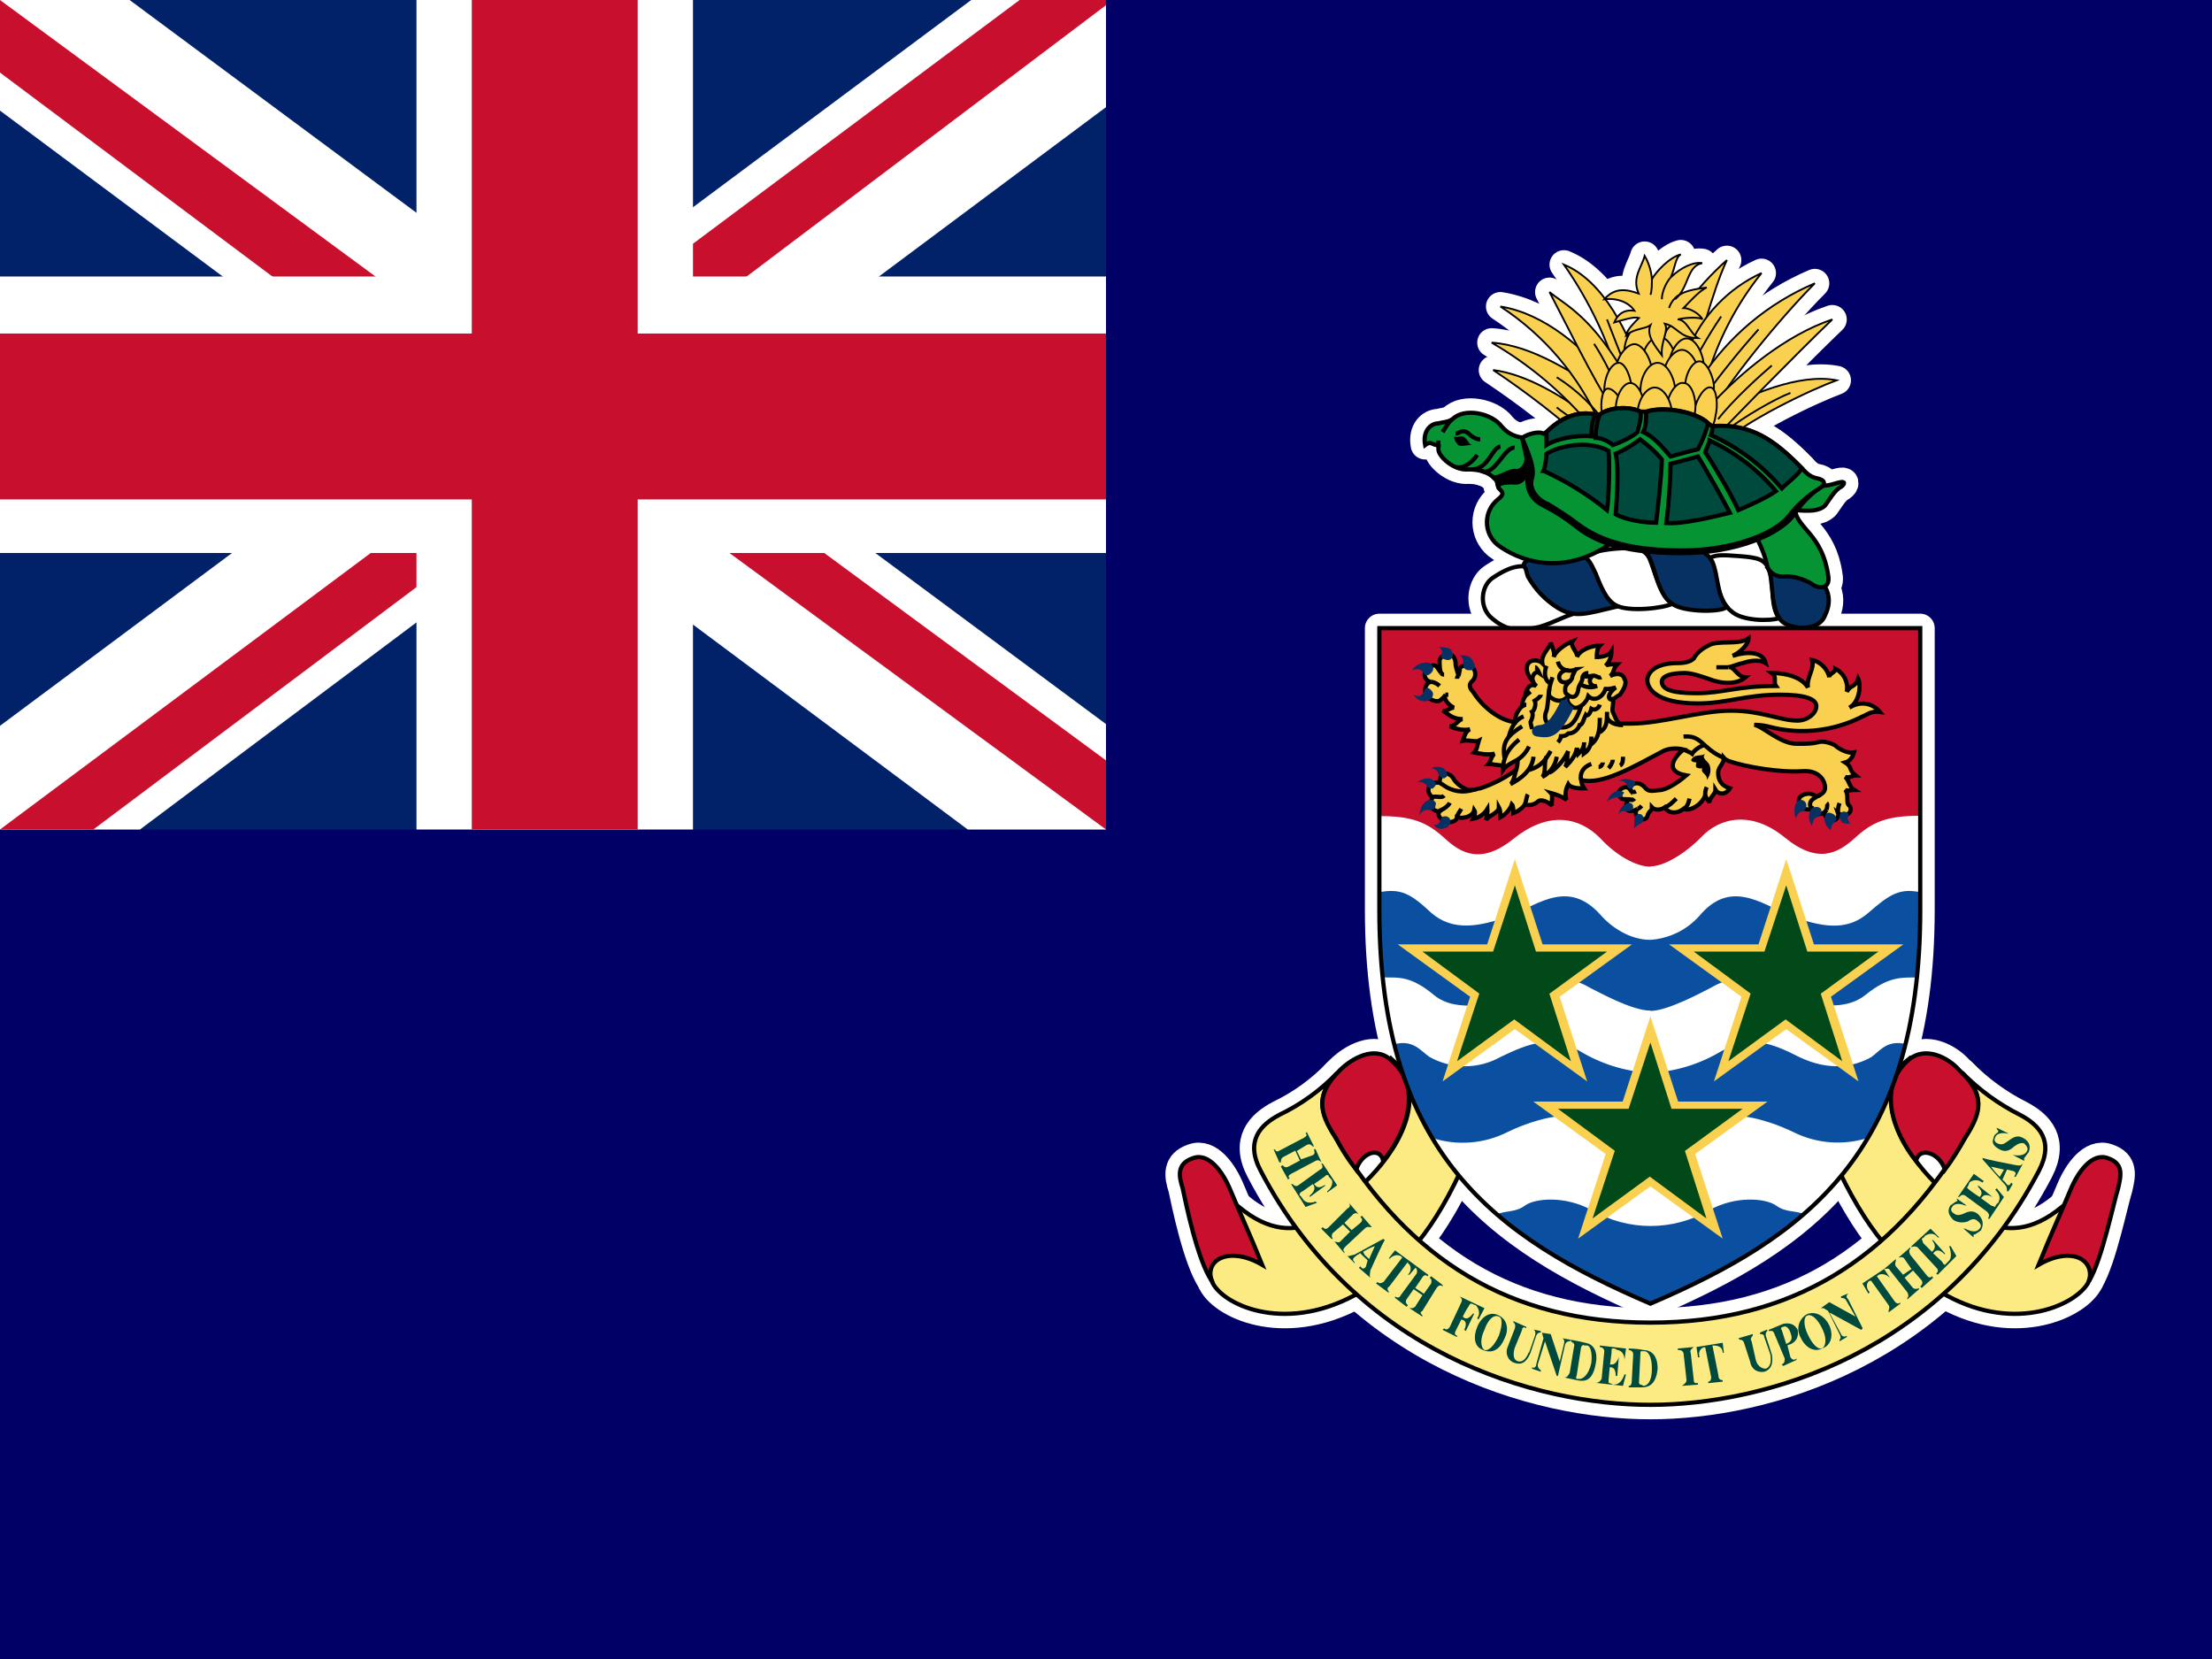
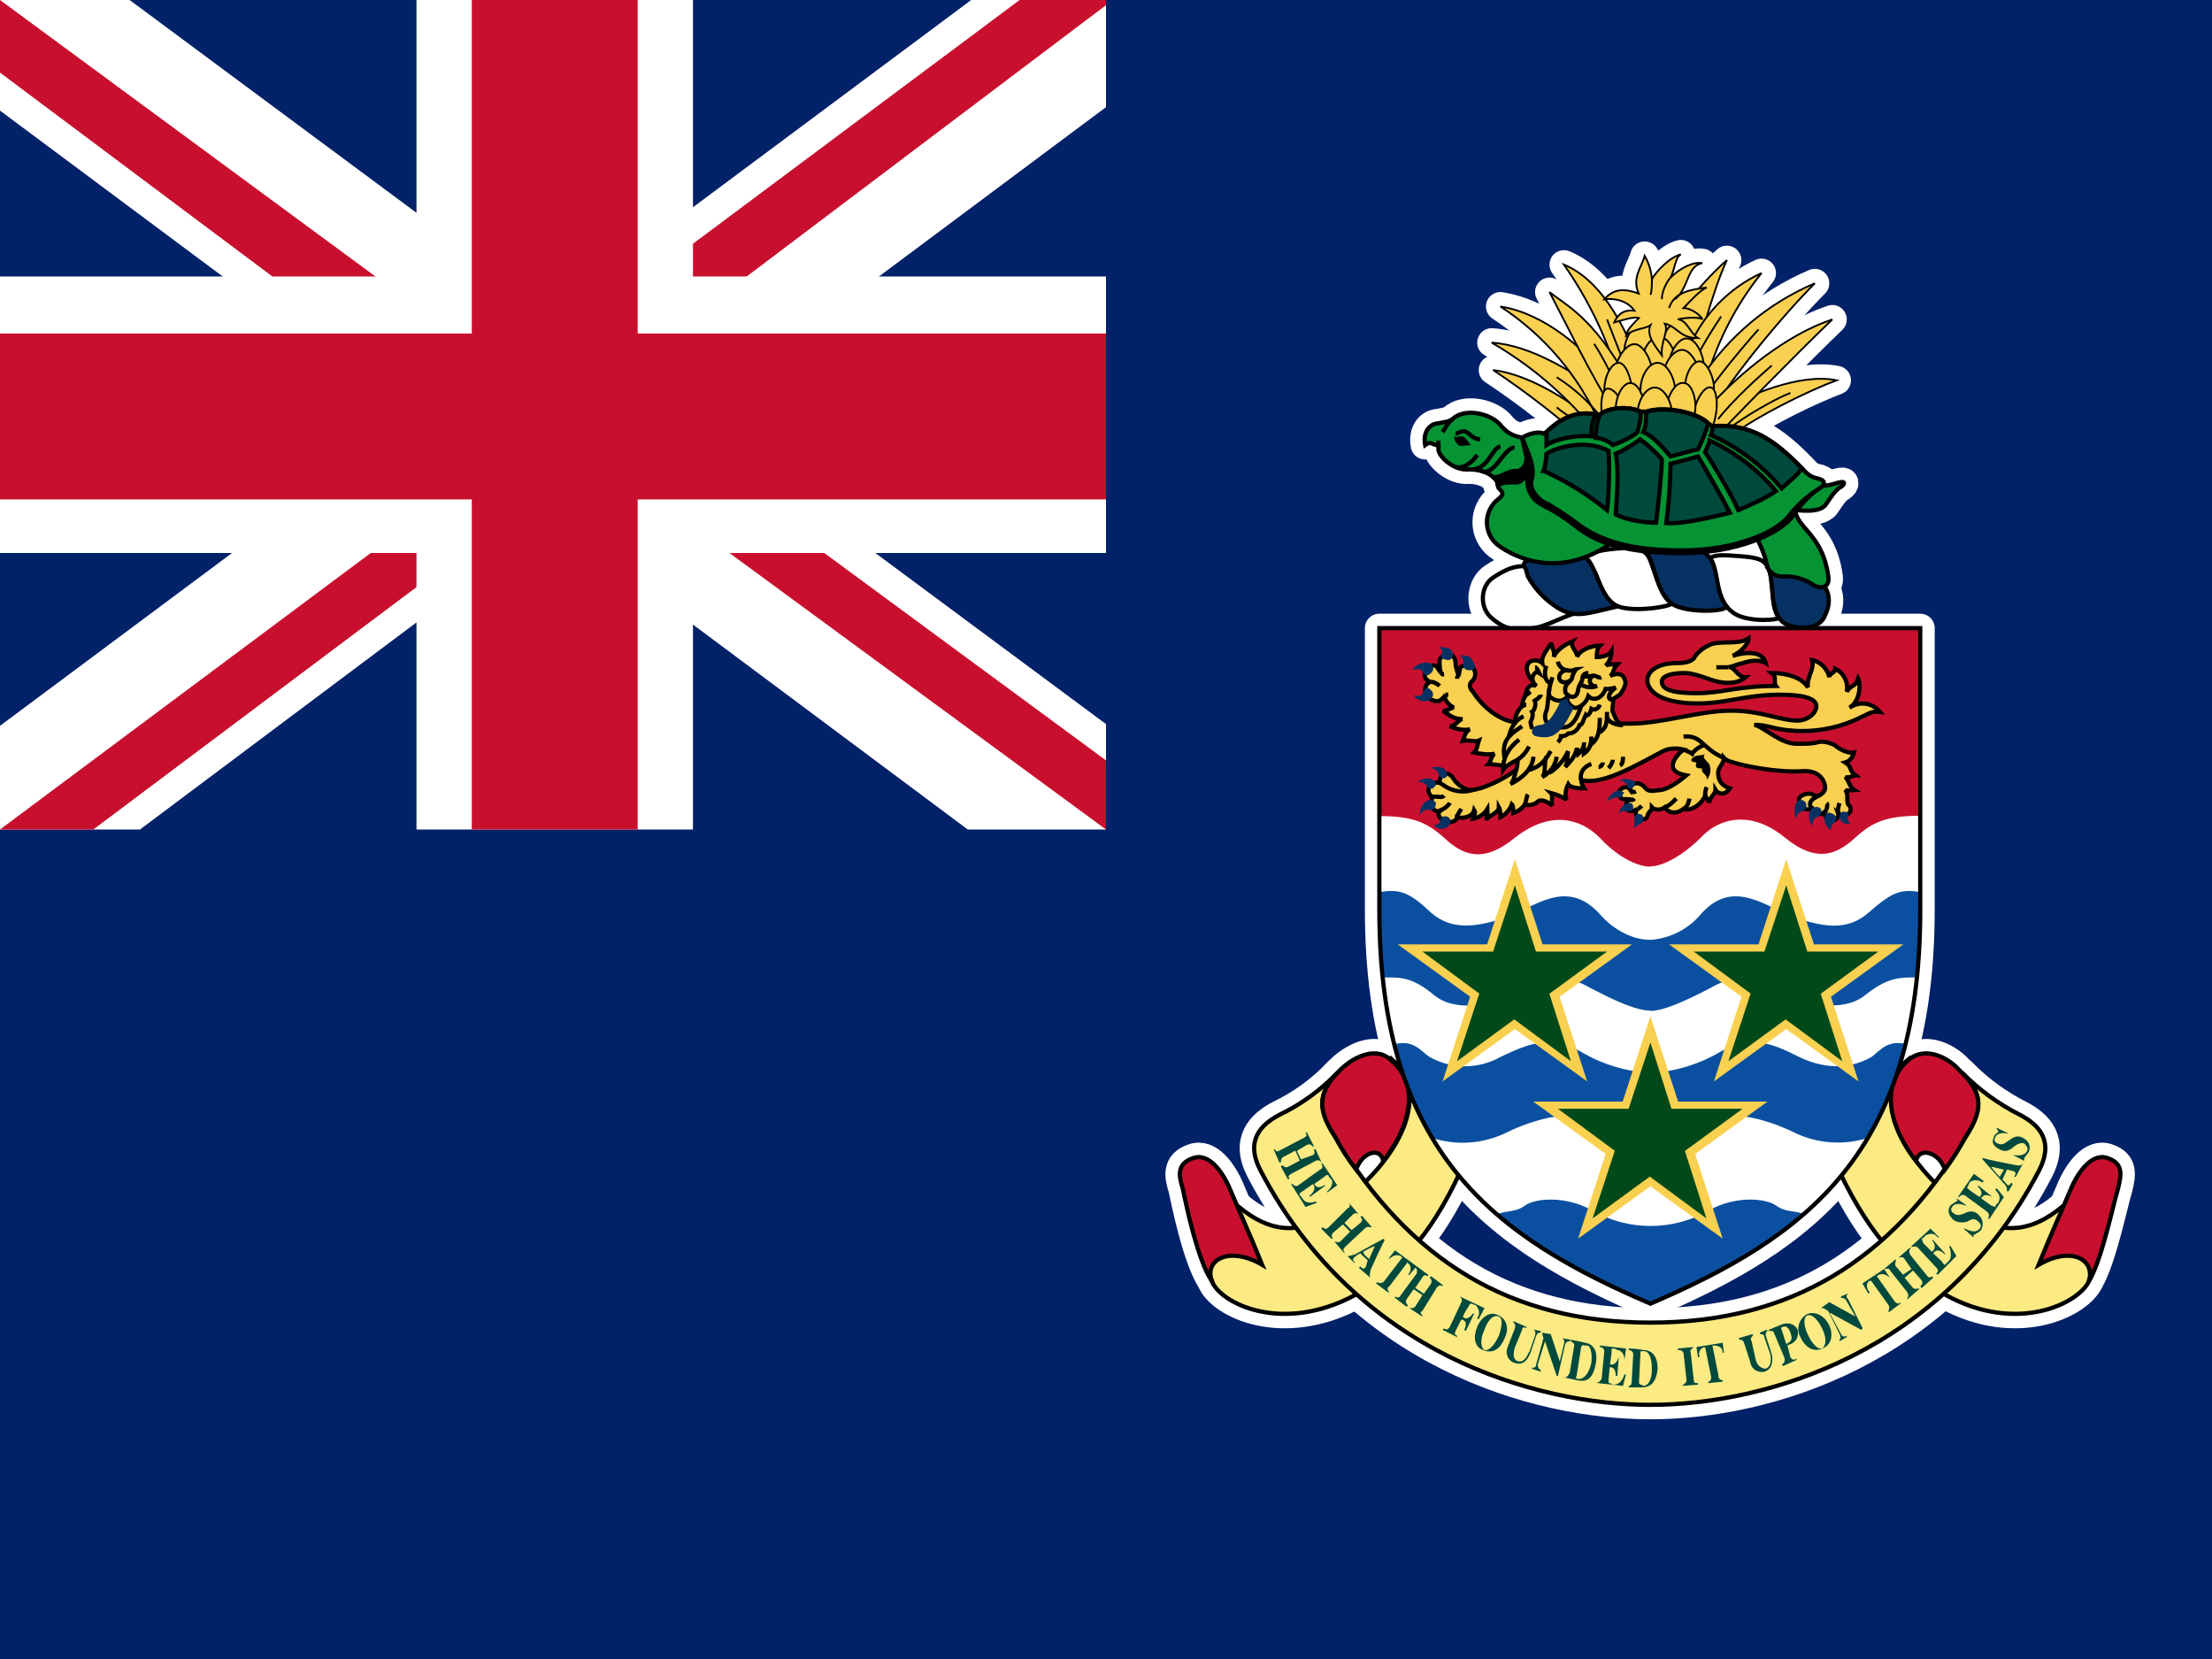
<svg xmlns="http://www.w3.org/2000/svg" xmlns:xlink="http://www.w3.org/1999/xlink" id="flag-icons-ky" viewBox="0 0 640 480">
-   <path fill="#006" d="M0 0h640v480H0z" />
+   <path fill="#012169" d="M0 0h640v480H0z" />
  <path fill="#012169" d="M0 0h320v240H0z" />
  <path fill="#fff" d="m37.5 0 122 90.5L281 0h39v31l-120 89.5 120 89V240h-40l-120-89.5L40.5 240H0v-30l119.5-89L0 32V0z" />
  <path fill="#c8102e" d="M212 140.5 320 220v20l-135.5-99.5zm-92 10 3 17.5-96 72H0zM320 0v1.5l-124.5 94 1-22L295 0zM0 0l119.5 88h-30L0 21z" />
  <path fill="#fff" d="M120.5 0v240h80V0zM0 80v80h320V80z" />
  <path fill="#c8102e" d="M0 96.5v48h320v-48zM136.5 0v240h48V0z" />
  <g stroke="#fff" stroke-linejoin="round" stroke-width="9.6" transform="translate(-306.8 -21.2)scale(.87136)">
    <use xlink:href="#ky-a" width="100%" height="100%" />
    <use xlink:href="#ky-b" width="100%" height="100%" />
    <use xlink:href="#ky-c" width="100%" height="100%" />
    <use xlink:href="#ky-d" width="100%" height="100%" />
    <use xlink:href="#ky-e" width="100%" height="100%" />
    <use xlink:href="#ky-f" width="100%" height="100%" />
    <use xlink:href="#ky-g" width="100%" height="100%" />
  </g>
  <g stroke="#000" stroke-width="1.4" transform="translate(-306.8 -21.2)scale(.87136)">
    <g id="ky-b" fill="#fcea83">
      <path d="M754.4 449.6c2.9 7.6 23.5 17.7 47.5 4.8 16.3-9.2 26.8-22 36.9-45 2.8-5.8 4.3-13-2.4-17.3-5.3-3.9-14-8.2-17.8-12l-5.2-4.8q1.5 1.3 2.8 3.3c9.6 11.5-.4 28.3-11 38.4-7.7 7.2-21.5 24.9-41.7 8.1-4.3-3.8-14.4 12-9 24.5zm291.4 0c-3.4 7.6-24 17.7-47.5 4.8-16.2-9.2-26.8-22-37.3-45-2.4-5.8-3.9-13 2.8-17.3 5.3-3.9 14-8.2 17.8-12 1.9-2 3.3-3.4 5.2-4.8q-1.5 1.3-2.8 3.3c-9.6 11.5.4 28.3 10.5 38.4 7.7 7.2 22 24.9 42.2 8.1 4.3-3.8 13.9 12 9 24.5z" />
      <path d="M900.1 490.8c38.3 0 97.3-17.3 129-77.7 5.2-10 0-15.3-6.3-18.6a73 73 0 0 1-19.2-14c7.7 7.7 6.2 13 1 21.6-24.5 40.8-58 61.4-104.5 61.4s-80-20.6-104.5-61.4c-5.2-8.6-6.7-13.9.5-21.5a66 66 0 0 1-19.2 13.9c-6.2 3.3-11.5 8.6-6.2 18.6 31.6 60.4 91 77.7 129.4 77.7z" />
    </g>
    <path id="ky-c" fill="#c8102e" d="M811.4 409.8c-1-4.8-7.1-2.9-9 2.9a68 68 0 0 1-6.8-10.6c-5.7-8.6-6.7-14.4 1.5-22.5 3.8-3.8 11.5-8.2 16.7-3.4 11 9.1 5.3 24-2.4 33.6zm176.9 0c1-4.8 7.7-2.9 9.6 2.9q3.7-5 6.7-10.6c5.7-8.6 6.7-14.4-2-22.5-3.3-3.8-11-8.2-16.7-3.4-10.6 9.1-5.3 24 2.4 33.6zm-233.9 39.8c-4.8-7.2-8.6-26-9.6-30.7-1.4-4.3-1.9-8.2 3.4-10 5.3-2 10 4.7 12.4 10.5s6.3 14.3 10.6 24.9c-10.6-6.2-19.2-2-16.8 5.3zm291.4 0c4.3-7.2 8.1-26 9.6-30.7 1-4.3 1.9-8.2-3.4-10-5.3-2-10 4.7-12.4 10.5s-6.3 14.3-10.6 24.9c10.6-6.2 18.7-2 16.8 5.3z" />
    <g fill="#00493d" stroke="none">
      <path d="m782.2 406.4-3.8 2c-1 .4-1 1.4-1 1.9h-.5L775 406h.5c0 .4.5 1 1.4.4l8.2-4.3q1.4-.8.5-1.4l.4-.5 2.4 4.8h-.4c-.5-.5-1-1-2-.5l-3.3 2 1.4 2.8 3.9-1.4c1-.5.4-1.5.4-2h.5l2 4.4c-.5-.5-1-1-2-.5l-8.1 4.3q-1.4.8-.5 1.4l-.5.5-2.4-4.3.5-.5c.5.5 1 1 2 .5l3.8-2zm8.2 6.3q1.4-.6.4-2h.5l4.8 7.2-3.3 2.4v-.4c1.9-1.5 1.9-3.4 1.4-3.9s-1-1-1-1.4c-.4 0-.4-.5-1.4.5l-3.4 2.4c.5.4 1 1.9 3.4.4h.5l-5.3 3.9v-.5c2.4-2 1.4-3.4 1-3.8l-3.4 2.4c-1 .4-1 1-1 1.4.5 0 .5.5 1 1 .5 1 2 1.9 4.3 1l.5.4-3.8 1.4-4.8-7.6h.5c.4.4 1 1 1.9.4zm7.6 18.2-3.3 2.8c-.5.5-.5 1.5 0 2h-.5l-3.4-3.4.5-.5c.5.5 1 1 2 0l6.2-6.2q1.4-.6.4-2l3.4 4q-1-.9-2 0l-2.8 2.8 2.4 2.4 2.9-2.4c1-1 .5-1.4 0-2l.5-.4 3.3 3.8h-.5c-.4 0-1-.4-1.9.5l-6.2 5.8q-1.4 1.3-.5 1.9v.5l-3.3-3.9c.4 0 1.4.5 1.9 0l3.3-3.3zm7.2 10.1 1.5 1.4 1.9-4.3s-1.5.4-3.9 1.9zl-.5.4-1-1c-.4.5-.9.5-1.4 1-1.4 1-1 1.5-.4 2v.4l-2.4-2.4h.4l2-.5 9.5-5.2.5.4s-.5.5-4.8 10.1c0 1-.4 1.4 0 2.4l-3.8-3.3.5-.5q1 1.5 1.9 0c0-.5.5-1.5.5-2l-1.5-1.4.5-.5zm3.8 9.5.5-.5q.6.8 2 0l6.2-8.1-.5-.5c-1-.5-2.4-.5-3.8 1v-.5l1.9-2.4 7.2 5.3-2.4 2.8h-.5c1.4-1.4 1-3.3 0-3.8v-.5l-6.2 8.2c-1 .5-.5 1.4 0 1.9h-.5z" />
      <path d="m821.5 452.4-2.4 3.4c-.5 1 0 1.4.5 2l-.5.4-3.8-2.9v-.5q1.3.9 1.9-.4l5.3-7.2q.4-1.4-.5-2l.5-.4 3.8 2.8v.5c-1-.5-1.4-.5-2 .5L822 452l2.9 1.9 2.4-3.4q.4-1.3-.5-1.9l.5-.5 3.8 2.9v.5q-1-.9-2 .5l-4.7 7.6c-1 .5-.5 1 0 1.5v.4l-4.3-2.8h.5q.7.1 1.4-.5l2.4-3.8zm9.6 13.5.5-.5q1 .9 1.9-.5l3.8-8.1c.5-1 0-1.5-.5-2l8.2 3.9-2 3.8-.4-.5c1.4-1.9 0-3.8-.5-4.3-.5 0-1-.5-1.4-.5-.5 0-.5 0-1 1-.5.5-1.9 3.3-1.9 3.3.5.5 1.4 1.5 3.4-1h.4l-2.8 5.8-.5-.4c1.4-3-.5-3.4-1-3.4l-1.9 3.8c-.5 1 0 1.5.5 1.5v.5zm13.9 6.7c-1.4-1-1.4-3.9 0-6.7 1-3 2.9-5.3 4.8-4.4 1.4.5 1 3.4 0 6.3-1.5 3.3-3.4 5.2-4.8 4.8h-.5c3.4 1.4 5.8-.5 7.2-3.9 1.4-2.8 1-6.2-2-7.6-2.8-1.5-5.7.4-7.1 3.8s-1 6.7 2 7.7zm14.8.9 2-5.7q.4-1.4-.5-2l2.4.5v.5c-.5 0-1 0-1.5 1l-1.9 5.7c-1 2.4-2.4 4.3-5.2 3.4-2-.5-3.4-2.9-2.4-5.3l2.4-6.2q.4-1.4-.5-2v-.4l4.3 1.9v.5c-.5-.5-1.4-.5-1.4.5L855 472c-.5 1.9-.5 3.8 1 4.3q2.2.7 3.7-2.9zm4.4-6.2q.1-.6-.5-.5l3.3.5 3 9.1 1.4-5.8q.4-1.3-.5-1.9l2.8.5-.4.5c-.5 0-1 0-1.5 1l-2.4 10.5h-.4l-3.9-11.5-2.4 7.7c0 1.4.5 1.4 1 1.9v.5l-2.9-1v-.5c.5.5 1.4 0 1.4-1l2.4-8.6zm16.3 9.6c-1 4.3-3 5.3-3.9 5.3h-1s-.4-.5 0-1l1.5-9.6c.5-.5.5-1 1-.5h1c.9 0 1.8 2 1.4 5.8l1.4.5c1-4.8-1-6.8-3.4-7.2-1.9-.5-4.8-1-4.8-1v.5c.5.5 1.5.5 1 2l-1.4 8.5q-.8 1.5-1.5 1.5h-.4l4.7 1c2.4.4 4.8 0 5.8-5.3zm4.3-3.9c0-1-1-1.4-1.5-1.4v-.5l8.7 1-.5 3.8c0-2.4-1.5-3.3-2.4-3.3q-.7-.6-1.5-.5c-.4 0-.4 0-.4 1.4l-.5 3.9c.5 0 1.9.4 2.9-2.4l-.5 6.2h-.5c0-2.9-1.4-2.9-2-2.9l-.4 4.3c0 1 0 1 .5 1l1 .5c1.4 0 2.8-.5 3.8-3.4h.5l-1 3.8-9.1-1c1 0 1.4-.4 2-1.3zm15.8 5.8c0 4.3-1.5 5.7-2.9 5.7-.5-.4-.5-.4-1-.4l-.4-.5.5-10q-.1-.7.4-.6h1c1 0 2.4 1.5 2.4 5.8h1.9c0-4.8-2.4-6.2-4.8-6.2-2-.5-4.8-.5-4.8-.5v.5c.5 0 1.5.4 1.5 1.4l-.5 9.1q-.1 1.5-1 1.4v.5h4.3c2.4 0 4.8-1 5.3-6.2h-2zm13.9 3.8c0 1 .5 1 1.4 1v.5l-5.3.4c.5-.4 1.5-1 1.5-1.9l-1-9c-.5-1-1-1-1.9-1v-.5l5.3-.5c-.5.5-1.5 1-1 2zm4.8 1v-.5q.9 0 1-1.4l-2-10h-.5c-1 .4-1.9 1.3-1.4 3.3h-.5l-.5-3.4 8.7-1.4.4 3.3h-.4c0-1.9-1.5-2.4-3-2.4h-.4l2 10q0 1.5 1.4 1.5v.5zm20.6-9.6-2-5.7c0-1-.9-1-1.4-1v-.5l2.4-1v.5c-.5.5-.5.5-.5 1.5l2 6.2c.4 2 .4 4.8-2.4 5.8-2 .4-4.3-.5-4.8-3.4l-2-6.2c-.4-1-.9-1-1.4-1l-.5-.5 4.8-1.4v.5c-.4.5-1 1-.4 1.9l1.4 6.2c.5 2 2 2.9 3.3 2.9 1.5-.5 2-2.4 1.5-4.8m5.3-3.4c2.3-1 1.9-2.3 1.4-3.8-.5-1.4-1.4-2.4-2.4-1.9-.5 0-1 .5-.5 1zl.4.5 1 3.9q1 1.4 2 .4v.5l-4.4 2-.5-.5c1-.5 1-1 1-2l-3.4-8.1c-.5-1.4-1-1-1.9-1v-.4l4.8-2c2-.4 3.8 0 4.8 2q.6 3.4-2.4 4.8c-.5 0-1 .4-1 .4z" />
      <path d="M957.1 472c-1.4.6-3.3-1.4-4.8-4.7-1.4-2.9-1.4-5.8 0-6.2 1.5-.5 3.4 1.4 4.8 4.3 1.5 2.9 1.5 5.7 0 6.7 3-1 3.9-4.3 2.4-7.7-1.4-2.9-4.3-4.8-7.2-3.8a5.6 5.6 0 0 0-2.4 7.7c1.5 3.3 4.4 5.2 7.2 3.8zm.5-13.3h-.9l2.8-2 8.7 4.8-3-5.2c-.4-1-1.4-1-1.8-1v-.5l2.4-1c-.5.6-1 1 0 2l4.8 9.6-.5.5-10.6-5.8 3.9 7.2c.4 1 1.4 1 1.9.5v.5l-2.4 1.4v-.5q.7-.7 0-1.9l-3.8-7.7zm21.6 1.4v-.5c0-.5.5-1 0-1.9l-5.8-8.1h-.5c-1 .4-1.4 2.4 0 3.8l-.4.5-2-3.4 7.2-4.8 2 3c-1.5-1.5-3-1.5-3.9-1l-.5.4 5.8 8.2q1 1.4 2 .5v.4z" />
      <path d="m984.5 448.6 2.8 3.4c.5.4 1.5.4 2 0v.4l-3.9 3.4v-.5q.7-.6 0-1.9l-5.7-7.2c-.5-1-1-.5-2-.5l3.9-3.3v.5c0 .4-.5 1 0 1.9l2.4 2.8 2.8-1.9-2.3-3.3c-.5-1-1.5-.5-2-.5l3.9-3.4v.5q-.7.6 0 2l5.7 7.1q.8.8 1.5 0l.4.5-3.8 3.4-.5-.5c.5-.5 1-1 .5-2l-2.9-3.3zm4.3-10.1c-.5-.4-1.5-.4-2 0v-.4l6.3-5.8 2.9 2.9h-.5c-1.5-2-3.4-1-4.3-.5 0 .5-.5.5-1 1l.5 1.4 2.9 2.9c.4-.5 1.9-1.5 0-3.9h.4l3.9 4.4v.4c-2.4-2.4-3.4-1-3.9-.4l3 2.8c.4 1 .9 1 .9 1l1.4-1.4c.5-.5 1-2 0-4.8h.5l1.9 3.3-6.2 6.2-.5-.4c.5-.5 1-1 0-2zm11.5-13.4c-.5.5-.5 1.5.4 2 1 .9 2 .9 3.9 0 1-.5 2.8-1 4.3.4 2.4 2.4 1.4 4.3 1 5.3-.5.5-1.5 1-2 1.4q-.6-.1-.5.5v.5l-3.3-2.9h.5c1.9 1 3.8 1.4 4.8 0 1-1 0-2-.5-2.4-1-1-2-1-3.4 0-1.4.5-3.3.5-4.8-.5-1.9-1.9-1.9-3.3-1-4.8l2-1.4c.5 0 .5 0 0-1l3.4 2.4h-.5c-2.4-1-3.9-.4-4.3.5m4.3-3.8c-1-.5-1.5 0-2 .5h-.4l5.3-7.7 3.3 2.4-.5.5a3.3 3.3 0 0 0-4.3 0c0 .5-.5 1-.5 1.4q-.7.1.5 1c.5.5 3.4 2.4 3.4 2.4.5-.5 1.4-1.5-.5-3.4v-.5l4.8 3.9c-2.9-1.5-3.4 0-3.8.4l3.3 2.4 1.4.5q.1-.8 1-1.4c.5-1 1-2.4-1-4.3l.5-.5 2.4 2.9-4.8 7.2h-.5c.5-1 .5-1.5-.4-2.4zm12.9-8.6-1.4 2.4c-2-2-2.9-3.4-2.9-3.4zh1c.5 0 1.4.4 1.9.4 1.4.5 1 1 .5 2h.5l2.4-4.4c-1 1-1.5.5-2.4.5-10.1-1.9-11-2.4-11-2.4v.5l7.6 8.6c.5.5.5 1.5.5 2h.5l1.4-2.4-.5-.5c-.5 1-1 1.4-1.9 0l-1-1 1.5-3.3zm-2.9-10.6c-.4.5-.4 1.5 1 2s2 0 3.4-1 2.8-2 4.7-1c3 1.5 2.4 3.9 2 4.8l-1.5 2v.9l-3.8-2c2.4.5 4.3 0 4.8-1.4.5-1-.5-1.9-1-2.4q-1.3-.5-3.3 1c-1.5 1.4-3 2-4.8 1q-3.2-1.6-2-3.9c0-1 1-1.4 1.5-1.9 0-.5 0-.5-.5-1v-.4l3.9 1.9h-.5c-2.4-.5-3.9.5-3.9 1.4" />
    </g>
  </g>
  <g stroke="#000" stroke-width="1.4" transform="translate(-306.8 -21.2)scale(.87136)">
    <g id="ky-d" fill="#073163">
      <path fill="#fff" d="M863.2 232.5c-6.2 1.4-10.5 1.9-16.3-3.4-3.8-3.8-2.9-10.5 1-13 4.3-2.8 8.1-4.7 13.4-3.3s19.2 14.4 15.8 14.9c-3.4 0-8.6 3.3-13.9 4.8zm14.8-23c2-1.5 4.4-2.4 10.6-3 5.8-.4 10-.4 11.5 4 2 5.2 3.4 11.4 7.2 14.3-2.4 1.4-14.4 2.9-18.7.5-5.7-2.9-7.2-14-10.5-15.8zm41.3.5c1.9-1.5 4.3-1.5 10.5-1s8.6 1 10 5.3c1.5 4.8 0 11 3 15.3-3 1-12.5 1-15.9-2.4-5.2-3.8-4.8-14.9-7.6-17.3z" />
      <path d="M948 212.8c-4.3-1-7.2-1.4-9 0 2.3 2.9.4 14.4 5.2 18.2 3.3 2.4 12 3 13.9-2.4 2.4-4.8 2.4-12-10-15.8zm-49.3-4.8c1.4-1.4 4.3-1.9 10-1.9 6.3 0 10 1 12 4.8 2 4.8 1.4 11 4.8 14.9-1.4 1.9-14.4 1.9-18.2-1-5.3-3.4-5.8-14.4-8.6-16.8zm-40.7 4.3c0-2.4 3.3-2.8 12-3.3 8.5-1 9-.5 11.9 5.7 1.4 3.4 3.3 9.1 7.2 11-10.6 2.5-14 3.9-19.7.5a29 29 0 0 1-10-10.5c-.5-1.4-.5-2.9-1.5-3.4z" />
    </g>
    <g fill="#f9d050" stroke-width=".6">
      <g id="ky-f">
        <path d="M881 163.5c-10.1-7.7-22.1-14.9-33.1-16.3a280 280 0 0 1 32.6 25.4" />
        <path d="M886.7 156.3c-12-8.2-25.9-17.3-39.3-18.2a124 124 0 0 1 33 27.8m21.6-23a93 93 0 0 1 23.5-32.2c-4.8 10.1-10 30.7-12.5 38.9" />
        <path d="M912.6 140.5A48 48 0 0 1 937 115a101 101 0 0 0-18.2 35" />
        <path d="M916.9 150a85 85 0 0 1 37.8-31.6c-12 12-29.7 34-34 42.7m2.9-.5c8.6-4.8 25.9-12.5 38.3-10-7.6 2.8-30.6 13.3-40.7 23" />
        <path d="M921.7 157.2c8.1-8.6 23-21.5 38.8-26.8-11.5 11-36 36-39.3 39.8M898.7 152c-5.8-17.8-14.4-34.5-27.3-39.8a131 131 0 0 1 21 48.9m-4.8-9.6c-9.5-11.5-22.5-23-37.3-25.4a90 90 0 0 1 33 38.8" />
        <path d="M893 151c-12-21.6-21.2-25.4-26.4-29.7 4.3 8.1 14.8 29.7 21 38.8" />
        <path fill="none" d="M869 149.6a58 58 0 0 1 17.2 16.7" />
        <path d="M869 159.6c2.8 2.4 8.1 5.3 12.9 9.6m44.1-2.4c4.8-3.8 15.3-10 20.6-12m-24 8.7c4.8-6.3 14.4-14.9 17.8-17.8m-4.4-12a287 287 0 0 0-18.2 22.6m5.8-26.9a157 157 0 0 0-12 21.1m-25.9-20.1c2.9 7.7 8.2 20.6 10 25.9m-14.3-17.8c2 3 5.8 9.6 7.2 14.4" />
      </g>
      <g id="ky-g">
        <path d="M897.7 136.1c0-4.3 2.9-9 5.8-9 3.3 0 5.7 5.7 5.7 9 0 3.9-2.9 7.2-5.7 7.2-3 0-5.8-2.8-5.8-7.2z" />
        <path d="M891.5 140c.5-4.8 3.8-8.6 6.7-8.2s4.3 6.3 3.8 9.6c-.5 3.8-3.8 6.7-6.2 6.2-2.4 0-4.8-3.3-4.3-7.6zm12.9 1.4c-1-4.3 1-9 3.9-9.6 2.8-.4 5.7 4.3 6.2 8.2 1 3.8-1.5 7.6-3.9 7.6-2.3.5-5.7-1.9-6.2-6.2z" />
        <path d="M897.2 145.2c0-4.7 2.9-9 5.8-9 3.3 0 5.7 5.2 5.7 9 0 3.9-2.8 7.2-5.7 7.2s-5.8-2.8-5.8-7.2z" />
        <path d="M888.6 147.6c0-4.3 3.4-9 6.2-9 3 0 5.8 5.7 5.8 9 0 3.9-3.4 7.2-5.8 7.2-2.8 0-6.2-2.8-6.2-7.2zm17.7-1.9c0-4.3 3-9 5.8-9 3.3 0 5.7 5.7 5.7 9 0 3.9-2.8 7.2-5.7 7.2s-5.8-2.9-5.8-7.2z" />
        <path d="M904.4 149.6c0-4.8 3.4-9.1 6.2-9.1 3 0 5.8 5.2 5.8 9 0 3.9-2.9 7.3-5.8 7.3-2.8 0-6.2-3-6.2-7.2z" />
        <path d="M896.8 153.9c0-4.8 2.8-9.1 5.7-9.1 3.4 0 5.8 5.7 5.8 9 0 4-3 7.3-5.8 7.3-2.9 0-5.8-3-5.8-7.2zm-12 0c0-4.8 2.4-9.1 4.8-9.1s4.3 5.7 4.3 9c0 4-2.4 7.3-4.3 7.3-2.4 0-4.8-3-4.8-7.2zm26.8-.9c0-4.4 2.4-8.7 4.8-8.7s4.8 5.3 4.8 8.6c0 4.3-2.9 7.2-4.8 7.2-2.4 0-4.8-2.9-4.8-7.2z" />
        <path d="M914.5 161c1-4.7 3.8-8.6 5.7-8 2 .4 2.4 6.1 1.5 9.5-.5 4.3-3.4 6.7-5.3 6.2-2-.4-2.9-3.8-2-7.6z" />
        <path d="M905.4 159.6c.5-4.3 3.3-8.6 5.7-8.1 2.9 0 4.3 5.7 3.9 9-.5 4.4-3 7.3-5.3 6.8-2.4 0-4.8-3.4-4.3-7.7zM892 161c-1.5-4.7-4.4-8-6.3-7.6s-2.4 6.2-1.4 9.6c1 3.8 3.8 6.2 5.7 5.7 1.5-.4 3-3.8 2-7.6z" />
        <path d="M888.6 160.1c0-4.3 2.4-8.6 4.8-8.6 2.9 0 4.8 5.3 4.8 8.6 0 4.3-2.4 7.2-4.8 7.2-2 0-4.8-2.9-4.8-7.2z" />
        <path d="M895.8 162c0-4.8 2.9-9 5.7-9 3.4 0 5.8 5.2 5.8 9 0 3.9-2.9 7.2-5.8 7.2-2.8 0-5.7-2.9-5.7-7.2zm2.4-52.7c-1 3.8-4.3 7.2-2 12.5-4.2-1.5-8-2-11.4 1.9 4.3-.5 8.1 1 10 3.8-3.8-.5-5.7 1.5-6.7 3.9 3.4-1 6.7-2 8.2-1.5-1.5 1.5-3.9 3.8-4.3 5.8 2.8-2.4 6.2-2 8.1-3.4-1.4 3.4 1.4 6.7 3.8 10-.4-4.7 2.4-8 1-10.5 4.3 1 4.8 4.8 11 4.8-2.4-1.4-3.8-6.2-6.7-6.2 1.4-.5 7.2-1 8.2 0-1-2-4.4-3.8-6.3-3.8 2-2 5.3-5.8 7.7-6.8-3.4.5-8.6 1-10.5 3.9 4.7-3.9 3.8-11 9-12-2.8-.5-7.1 1.4-10.5 4.8 1.5-2.9 1.5-6.7 3.4-7.7-3.9 1-8.2 5.8-9.6 8.2a18 18 0 0 0-2.4-7.7z" />
        <path d="M900.6 117c0 1.4 0 4.3-.5 5.2m6.7-5.7c-1 1-2.9 4.3-2.9 7.2" />
        <path fill="none" d="M909.7 122.2a8 8 0 0 0-3.4 4.4" />
      </g>
    </g>
    <g id="ky-e" fill="#059334">
      <path d="M858.9 169.7q-5.1-.1-8.2-3.8c-3.3-4.4-12.4-6.3-16.3-2.4-1.4 1-3.3 1-4.7 1.4-2.4 0-5.3 2.4-4.4 7.2 2-1.5 2.4 0 3.9 0 1-.5.5.5.5 1.4 0 2.4 5.2 7.2 10 6.7 5.3 0 7.7 2 8.6 3 1.5 1.3.5.9 1.5 3.3 1.4 1.4 1.9 1.9-.5 3.8a9.7 9.7 0 0 0 0 14.9c6.2 4.7 22 12 39.8-2 17.2-13.4 44-5.7 46-1 2.4 4.9 3.3 7.7 3.8 10.1.5 2 2.9 3.9 6.3 3.4 3.3 0 7.1 1.4 9 2.9 2.5 1.4 5.8 1 4.9-3.4-2-13.4-10.1-15.3-11-21.5 4.7.4 8 .4 10-1.5 1.4-1.9 3.3-5.3 5.3-6.2 1.4-1 1.4-2-.5-1.5-2.4.5-3.8 1.5-8.2 1-22-2.4-83.8-19.2-95.8-15.8z" />
      <path fill="#000001" d="M956.7 186a35 35 0 0 0-9.2 9.6c-4.7 6.2-19.1 12.4-36.9 12.4-17.2 0-27.7-2.8-35.4-9a61 61 0 0 0-10.6-6.8c-5.2-2.4-6.2-7.7-4.8-12-1.4 2.4-2.3 4.8-5.2 4.3-2 0-5.8 0-4.8 2-.5-1-.5-2.4-1-3l-1-.9c1.5 1 4.9-1.9 7.3-1.9 1.9.5 4.3-1.9 3.8-4.8l-1.4-6.2c3.8-2 54.1 7.2 64.2 8.1 10 .5 38.8 4.8 35 8.2z" />
      <path d="M865.6 167.8c4.8-4.8 10.5-7.2 16.3-5.8h1.4c3-2.4 9.6-2.9 13.5-1h1.9c5.7-1.9 16.7 0 20.6 3.9l1.4 1c13-1 20.6 4.7 29.7 13.9 1 1 2.4 2.8 4.8 3.3 2.9.5 3.4 2 1 3.4a38 38 0 0 0-10 9c-4.4 5.8-18.3 11.6-35.6 11.6-16.7 0-26.8-3-34.5-8.7-4.3-3.3-7.6-5.2-10-6.7-2.9-1-6.7-4.8-5.3-8.6 1-3.8-1.4-8.6-3.3-13.4 1.4-1 5.2-2.4 7.1-1.4z" />
      <g fill="#00493d">
        <path d="M950.4 179.8c-9-9.2-16.7-14.9-29.7-14 0 .5 0 2-.5 3a66 66 0 0 1 23.5 17.7c2-2 5.3-4.3 6.7-6.7zm-31.1-14.9c-3.9-3.8-14.9-5.8-20.6-3.8 0 1.9 0 4.8-1 6.7 3.4 1.4 6.2 4.8 9.1 8.1 2-.5 6.7-1.9 9.1-2.4a44 44 0 0 0 3.4-8.6zm-22.5-3.9c-3.9-1.9-10.6-1.4-13.5 1-1 2-1.4 5.8-1.4 7.7 2 0 4.8 1.4 5.7 2.4 3-1 6.8-2.9 8.2-4.3.5-2 1.4-4.8 1-6.7zm-31.2 6.8c4.8-4.8 10.5-7.2 16.3-5.8-1 1.5-1.4 4.3-1.4 7.2-5.3-.5-12 1-14.9 2.9z" />
        <path d="M941.8 187.4a64 64 0 0 0-22-16.8c0 .5-1 2.4-1.5 3.9 2.9 4.3 8.6 13.9 11 19.2 2.4-1 9.1-3.9 12.5-6.3zM905.4 198a179 179 0 0 0 1.4-19.7c2.4-.5 7.2-1.9 9.1-2.4 2.4 3.9 8.2 14 10.6 18.7-5.8 1.4-15.4 3.8-21.1 3.4zm-16.8-23c2.4-1 5.8-3 8.1-4.8 2 1.4 5.8 4.8 7.2 6.7 0 4.3-1.4 16.8-1.9 21-3.8 0-10-.9-13.4-2.8.5-7.2 1-15.3 0-20.1zm-24 5.7c.5-1 1-4.3 1-5.7 3.8-2.4 13.4-4.8 20.6-1 .5 4.8 0 16.8-.5 19.7a96 96 0 0 0-21-13z" />
      </g>
      <g fill="none">
        <path fill="#000001" stroke="none" d="M840.7 172c-1 0-1.5-2.8-3.4-2.8-.5 0-1.9.5-2.4 0q.1 1.6 1 2.4c.5 1.4 2.9.5 4.8.5z" />
        <path d="M840.7 180.2c5.7 0 6.7-7.2 9.6-7.6m-6.3 8.1c4.3 2 7.7-8.1 11-7.7m-19.6-4.7c1.4 0 2.4-2 4.8.4q1.7 1.5 3.4 1.5m-1 5.2c-2 3-5.3 4.8-7.2 3.9m-1-15.8c-1.4 1-2.3 2.8-3.3 4.3m-1.4 2.8v2.4" />
      </g>
    </g>
  </g>
  <g stroke-width="1.4" transform="translate(-306.8 -21.2)scale(.87136)">
    <path id="ky-a" fill="#fff" d="M989.7 233v93.4c0 81-38.3 108.8-89.6 130.8-51.3-22-90-49.8-90-130.8v-93.5h179.6z" />
    <path fill="#c8102e" d="M900.1 312c4.3 0 11-3.8 16.8-9.6 6.2-6.7 16.8-9 27.8 0s17.7 5.3 23.5 0c5.7-5.2 10.5-7.2 21.5-7.2V233H810v62.3c11 0 15.8 2 21.6 7.2 5.7 5.3 12.4 9.1 23.5 0 11.5-9 21.5-6.7 28.2 0 5.3 5.8 12 9.6 16.8 9.6z" />
    <path fill="#0b50a0" d="M900.1 360c5.8 0 17.3-6.3 20.1-7.7 10.6-6.3 18.2-.5 24.5 2.4 6.7 2.8 19.1 6.2 26.8 0s12-5.8 17.3-5.8c1-7.2 1-14.4 1-22.5v-5.8c-6.8-1.4-10.1.5-17.3 6.8s-15.4 4.8-26 1c-10-4.4-20-12-30.1 0a24 24 0 0 1-16.3 8c-7.2 0-13.4-4.7-16.3-8-10.5-12-20.1-4.4-30.2 0-10.5 3.8-19.2 5.2-26.3-1-6.7-6.3-10.1-8.2-17.3-6.8v5.8c0 8.1.5 15.3 1.4 22.5 5.3 0 9.2-.5 16.8 5.8s20.6 2.8 26.9 0c6.7-2.9 14.3-8.7 24.9-2.4 2.9 1.4 13.9 7.6 20.1 7.6zm0 20.6a51 51 0 0 0 23.5-7.2c9.6-5.3 16.3-3 25.9 1.9 10 4.8 18.2 3.3 24 0 2.8-2 5.2-5.8 11.4-4.3-2.8 12-7.2 22.5-12.4 31.1a33 33 0 0 1-25-1.9c-10-4.8-22.5-7.7-29.2-3.4a36 36 0 0 1-18.2 5.8c-5.3 0-12-2-18.2-5.8-6.7-4.3-19.2-1.4-29.2 3.4a33 33 0 0 1-25 2q-8-13.2-12.4-31.2c6.2-1.5 8.6 2.4 11.5 4.3a24 24 0 0 0 23.5 0c10-4.8 16.7-7.2 26.3-2a51 51 0 0 0 23.5 7.3m0 76.6a192 192 0 0 0 51.3-29.7c-3.9-1.4-6.2-.5-9.6-2.9s-13.4-3.3-22 1.5a39 39 0 0 1-39.3 0c-8.7-4.8-18.7-3.9-22-1.5s-5.8 1.5-9.7 3a185 185 0 0 0 51.3 29.6" />
    <g stroke="#000">
      <path fill="#f9d050" d="M887.6 256.4c.5 1-.4 3.4 0 4.3 1 2 1 3 2.4 3.9h3.4c10.5 0 23-4.3 33.5-4.3 10.1 0 16.3 3.3 22 3.3 3.4 0 6.3-2.4 6.3-4.8s-3.8-3.8-12-3.8c-11.5 0-17.7 2.9-27.3 2.9-14.4 0-16.8-5.3-16.8-7.7s2.4-5.7 10.1-5.7q3.7 0 5.3-1.5c.5-1 1.9-2.9 4.8-4.3 3.3-2 10 0 13.4-2.4 0 2-2.9 4.8-5.3 5.8 4.8-1.5 10-1.5 11 2.4-2.4-1.5-6.2-.5-7.6 0-2 .4-2.9 1-4.8 1.4 1.9-.5 2.9 3.3 5.7 3.3-2.8 2.4-7.6 2.4-12.4.5-1.5-.5-5.3-1.9-7.7-1.9-4.8 0-7.7 1-7.7 2.9 0 2.4 3 3.8 11.5 3.8 8.7 0 13.5-2.4 26.4-2.4-1-1.4.5-2.9-1.4-4.3 4.8 0 10 1.4 12 4.8-.5-3.4 2.3-6.2 1.4-9.1 2.9.5 5.3 3.3 5.7 5.7 0-1.4 2-1.4 2-2.8a7 7 0 0 1 3.8 7.6c1.4-2.4 2.9-1.4 3.8-4.3 1 2 .5 7.7-2.9 9.6 3-2 7.2-2 10.1 1.4-2.9-.4-4.3 1-5.7 1.5A44 44 0 0 1 948 267c-7.6-.5-8.6-2-13.4-2 2.9.5 8.6 6.3 14 6.3q5 .1 7.1-.5c1.4-.5 3.8 0 5.7 1 1.5 1.4 4.4 2.8 6.3 2.4q-.8 2.7-2.9 3.3c2.4 1.5 1 2.4 3.4 4.3-1 0-2 1-3.4.5 1.4 1.4 1.4 3.4 2.9 4.3-.5 0-2 .5-2.9 0 1.4 2 0 4.3 1.4 5.3 1.5 2-1.4 4.3-3.8 2.4.5 1.4-1 2.9-2.4 2.4s-2.4-2-2-2.4c0-.5 0-.5.6-1-1 1.5-2.9 1.5-3.9 1-.4-.5-1-1-1-1.4-3.3 1-4.7-2-4.2-3.4s3.3-2 4.3-1.4c1 .4 1.9 1 2.9 0q1.5-.9 1.4-2.4c0-1.5-1.4-5.8-7.7-5.3-7.2.5-18.7-1.4-24.4-3.4-.5-.4-1-.4-1.5-1 0 2-1.9 3-1.9 4.9 0 2.4 1 4.3 3.9 5.2-1.5 2.4-3.9 2-4.8.5 0 1.5-2 2.4-2 4.3-.4-1-1-1.4-1.4-2.4-1.4 3.4-5.3 5.3-7.2 4.4-2.4 1.9-5.2 1.4-6.2-.5-1.4 1-3.4 1-4.3 0 0 1.4-1 1-1.5 2.9 0 1-1.9 1.4-2.8 1-1-.6-1.5-2.5-.5-3.4q-2.3 1.5-3.8 0c0-1 0-2.4 1-3h.9c-1-.4-2.4 0-3.4-.4-1-1-1-2-.5-2.9.5-.5 2-1.4 3-.5l.4.5q.1-1.7 1-1.9c1-.5 2.3-.5 3.8 1 1 1.4 1.9 1.4 4.8 1 2.4 0 6.2-2.5 9-4.9-8-1.4-3.3-6.7-.9-8.6-1.9-.5-4.8-.5-6.7.5-10 5.3-20.6 11.5-27.3 9.6a6 6 0 0 0 1 2.8c-1.5 0-4.4 0-5.3-1.4-.5 1-1.4 3.4-.5 5.3-1-1-3.8-2-5.3-2.4 1 1 0 2.9.5 4.3-1.4-1.4-3.8-2.4-4.8-1.4s-2.9 1.4-4.3 1a8 8 0 0 1-3.8 2.8c0-1 0-2.4-.5-2.9-.5 1.5-2 3.4-3.8 4.3 0-1 0-2.4-.5-3.3 0 1.9-3.8 2.9-4.3 4.3q.6-2.3.5-3.8a7 7 0 0 1-4.8 3.3c.4-1 1-2 .4-2.9-.4 2-3.3 3-5.7 2.4 0 1-2 2.4-4.3 1-1.5-.5-2.4-2-1.5-2.9-1.9 0-3.8-1.9-2.8-3.3l.4-1.5c-1.4-1-1.9-2.9-.4-4.3.4-.5 1.9-.5 2.8-.5 0-3.8 3.4-3.8 4.8-1 1 1.5 3.9 3.9 6.3 3.4 1 0 1.4-.5 2.4-.5a43 43 0 0 0 12-6.2q.5-2 .4-3.3c-1.9 1-3.8 1.9-4.8 3.3v-1.4c-1.4 0-3.8-.5-4.8-.5.5-.5 1-2.9 2-3.4-2.4.5-4.8 0-6.8-.4 1-1 1-2.4 1.5-3.9-1 .5-3.4-.4-5.3 0 .5-1.4 1-3.3 2.4-3.8q-3 .6-6.7-1c2 0 2.9-2.4 4.3-2.4-3.8 0-4.8-1.9-6.7-2.8 1.4.4 2.4-1 3.8-1-1.4-.5-3.8-2.9-2.8-4.3q-.6 1-2 2c-1 .4-2.8 0-4.3-1.5-1-2-.5-4.3 1.5-4.8a2.3 2.3 0 0 1-1.5-3.9c.5-1 2.4-2.3 3.4-1l1.4 2c-.5-1-.5-2.9-.5-4.3.5-1.4 1.5-1.4 3-2 1.3 0 2.3 1.5 2.3 3 0 1.4.5 2.3 1 4.3l.4-2c0-1.9 2.4-1.4 3.9-1 1.4.6 1.9 3.4 0 4.9-1 1-.5 2.4.5 3.3 3.3 5.3 9 9.6 13.9 10.1q.1-3 2.4-5.3c0-1 .4-2.4 1-3.3.4-2.9 1.8-4.3 3.7-3.4-.4-.5-1-1-1-1.4-1.4-1.5-2.8-3.9-1.8-5.8s3.8-1.4 4.8-.4c-.5-3 2.8-5.3 2.8-6.8.5 1.5 1.5 3.4 1 4.8.5-1.9 3.8-4.3 6.2-5.2-1 1.4 2 3.8 1.5 5.2 1-2.4 4.8-3.8 7.6-3.8-1 1-1 2.9-1 3.8 1.5 0 4-.4 4.9-1.9 0 2-1 3.9-2 4.8.5-.5 2.4-.5 3.9-.5-1.5 1.5-1 3-2.4 3.9 1.9-1 4.3-1 4.8 1 1 1.4-.5 3.8-1.5 5.2-1 .5-1.9 1.4-2.4 1.4z" />
      <g fill="none">
        <path d="M858 262.2c-3.4 1.4-4.4 4.8-4.9 6.7" />
        <path d="M857.5 265.5c-4.8 3-6.8 5.3-5.8 10.6m8.1 3.9c3-1 4.8-2 7.2-6.3" />
        <path d="M865.6 275.6c-1 2 0 5.3-1.4 6.7a9 9 0 0 0 4.8-6.7" />
        <path d="M866.6 280.9c1.9-1 4.8-3.9 6.2-7.2-.5 1.4 0 3.8-1 5.3 2.4-2.4 3.4-3.9 3.9-6.3l.4 2c1-1 2-2 2-3.9m-.1 1.4v2.4c2-1.4 2.5-3.3 2.5-5.7" />
        <path d="M880 271.8c2.9-2 3.3-4.8 3.3-9.1m0 4.8c2-1.5 2.4-2.4 2.4-6.8m-6.2-12.9c-1 0-2 .5-2 2 0 .9-1.4 2.3-1.4 3.8q-.6 2.8-2.8 1.9c-1.5-1-1.5-1-1.5-2.4 0-2 2.4-2.4 2.4-4.3.5-1 1-2.4 1.5-2.4-2.4 1.4-5.8.4-6.3-2.4" />
        <path d="M883.8 249.2c-1 .5-2-1-3.3-.4-.5 0-2 .4-2.4 0" />
        <path d="M877.1 251.6c.5.5 2.9 1.5 5.3.5-2 .5-3.4-1.9-1.5-3.3m-8.1-2c-2 0-3.4 1.5-2.9 3 .5 1.4 2.4 1.4 3.8.4m-4.3 20.6q.9-1 1-2 1.6 0 2.4-.9c1.9 0 3.3-1.4 3.8-2.8 1 0 1.5-2.4 2-3.4.4.5 1.4 0 1.9-2 1 .6 2.4 0 2.8-1.4m-19.6-3.3c0 .5-1 1.4-2 2 .5.9 0 3.3-.9 3.7.5 1 0 2.4-.5 3.4 0 .5.5 2 .5 2.4m4.8-21.1c-1 2.4-.5 5.3 1.4 5.8" />
        <path d="M866.6 253c-.5 2.5-.5 5.8-1 7.3-.5 1-1.4 4.3 2.4 5.2 4.3 1 6.7.5 9.1-6.7m7.2 18.7c0 .5-.5 1.5-1.4 1.5m4.7-2.4c0 1-1 2.4-1.4 2.8m4.8-3.8c0 1 0 2.4-1 2.9m-28.2-32.6c.4 0 1 1 1.4 1.9-1.4-1-2.9 1.4-2 2.9m-.9 3.3-1.9 1.5m.5 2.8c-.5 0-1 .5-1.4.5m-21.6-9.1c0-.5 0-.5.5-1m-4.8-.4c-.5 0-.5 0-1-.5m1.4 7.2h1m-2.9-2.9a5 5 0 0 0-2.8-1.4m29.2 19.2c-3.4 2.8-4.8 5.2-5.3 8.6m8.6-6.3a11 11 0 0 1-3.8 4.4m-14.8 10a11 11 0 0 1-9.6-1.4c-.5-.5-1-.5-1.5-1m25.4-4.2c-.4 1.8-1 4.2-1.9 4.7 3.9-2 7.2-4.8 7.7-9.1M827.7 289c1.5-.5 3 .5 3.9-.5m79.5-15.3c1 .5 2.4 1 2.9 1.4.5-1 2.4-2.4 3.8-2.8m-40.7 11.5c-.5-2 .5-4.3 3.4-5.3m-22.1 13.4c.5-1 .5-2.4 1-3.3m-22.1 4.8c-.5 1-1.4 1.9-1.4 2.8m-5.8-1.9s0-.5.5-.5c1-.4 2.4-1.4 2.9-2.4m61.8-3.8c-1 .5-1.4 0-1.9-.5m1.4 2.9s-.4.5-1 .5m3.4 1.9q-.8.9-1.4 1m15.3 0q1.4-.6 2-3.4m-8.2 2.9c1.4-.5 2.4-1.5 3.8-2.9m9.6-1q-.1-1.5.5-2.8m35 7.2c-1-1-1-2.4.5-3.4 1-.5 1.4-1 2.4-1.4" />
        <path d="M924.5 276c-7.6-3.3-7.1-7.6-13.4-7.1m47.5 22.1c.5.4 0 1.9 0 2.3m4.3-2.3c-.5 1.4-.5 1.9-.5 3.3M926 245.9h-4m-36.3 16.3c0 1 1.5 2.9 5.3 2.9-.5 0-1-.5-1-.5m-2.4-8.2c-.4.5-1 0-1 0-.9-1 .6-2.8 2-3.8q-2 .6-3.4.5c-1 2.9-3.8 4.3-5.7 2.4-.5 1.9-2.9 4.3-4.8 3.8q-2.8-1.6-2-3.8c-2.3 2.8-5.2 1-6.1 0-.5-1 0-3.4 1-6.3" />
      </g>
      <path stroke="none" d="M918.3 274.6c-1.4 1-2.9 0-4.3 1.5-1 1 .5 1.4 1.4 1.4-.4 1.5-.4 2 2 2-1 1.4 1.9 1.9 1.4 3.8a5 5 0 0 0 1-4.8c-.5-1.5-3-2.4-1.5-3.9" />
      <path fill="#073163" stroke="none" d="M874.7 259.3q-2.8-1.6-2-3.8-.7 1.4-2.3 1.4c-2 4.3-4.3 8.2-7.2 8.2-3.4.4-2.9 3.8-.5 3.8 5.3 1 7.7-1 12-9.6m-47.4-11.5c1.4-1.4.4-2.9-.5-3.3-1.5-.5-4.3 0-5.8 2.3 1.5-.4 3-.4 3.4.5.5 1 1.4 2 2.9.5m2.4-8.6c3.3 0 4.3.5 4.7 1.9.5 1-.4 2.4-1.4 2.4-1.4 0-2.9-1-2.4-1.4.5-1 .5-2.4-1-3zm9.5 7.6c2.4.5 3.4-1 2-2.8q-.8-2.4-4.4-2c2.4 1.5 0 3.9 2.4 4.8m-17.7 8.2a4 4 0 0 0 4.8 2c1.4-.6 2-2 1.4-3-1-1.4-2.4-1.9-2.8 0-1 2-2.4 1.5-3.4 1m7.2 29.2c-1-1.9-3.8-1.9-6.2 0 1-.5 2.8 0 3.3 1s1.5 1 2 1c.4-.5 1.4-1 .9-2m3.8-2.8c0-2.4-3.3-3-5.2-2 1 0 2.4 1 2.4 2 .4 1 1.4 1.4 1.9 1.4q1.5-.8 1-1.4zm-4.8 8.6c-2.8-.5-4.3 2.9-4.3 5.2.5-1.4 2-2.3 3.4-1.9q2 0 1.9-1.4c.5-1 0-1.4-1-2zm.5 8.1c1 .5 2-.5 2.4-1.9 0-1 2-1 2.4-.5 1 .5 1 2.4-.5 3.4-1 .5-3.3 1-4.3-1m66.6-14.4c-1-.4-3.3-1.4-5.2 0 1.4-.4 2.4.5 2.8 1.5 0 1 1.5 1.4 2 .5.4-.5 1-1.5.4-2m-4.3 3.4c-1.9-1-4.3 1.4-4.8 3.4a7 7 0 0 1 3.4-1.5q1.7.6 1.9-1 .9-.7-.5-.9m2.5 3.9c-1.5 0-3.4 1.9-3.4 3.8q.7-1.6 2.4-1c1 0 2.4-.5 2.4-1.4q0-1.5-1.5-1.5zm4.2 3.8c-1-.5-2.4 0-2.4 1.4s0 2.9-.4 3.4q1.5-1.4 2.8-2c.5-.4 1-1.9 0-2.8m54.2-4.3c-1-1-2.4-.5-2.9.4s-1 3.4 0 5.3c0-1 1-2.4 2-2.4 1.4-.5 1.8-2.4.9-3.3m2.9 1.9c-2 1-2 4.3-.5 6.2 0-1 .5-2.4 1.4-2.9 1.5 0 2-1.9 1.5-2.8-1-1-2-.5-2.4-.5m5.7 1.9c-1-.5-2 .5-2 1.4-.4 1.5.6 3.4 2 4.3q.1-1.6 1-2.4c1.4-1 1-2.8-1-3.3m4.3-.5c-1 0-1.9 1.4-1 2.9q.6 1.5 3.4 1c-.5 0-1.4-1.5-1-2q.7-1.7-1.4-1.9" />
    </g>
    <g id="ky-h">
      <path fill="#f9d050" d="m831.1 383.4 24-73.8 24 73.8-62.9-45.5H894Z" />
      <path fill="#024919" d="m835.9 376.7 49.8-36.4h-61.3l49.3 36.4-18.6-58.4z" />
    </g>
    <use xlink:href="#ky-h" width="100%" height="100%" x="90.1" />
    <use xlink:href="#ky-h" width="100%" height="100%" x="45" y="52.2" />
    <path fill="none" stroke="#000" d="M989.7 233v93.4c0 81-38.3 108.8-89.6 130.8-51.3-22-90-49.8-90-130.8v-93.5h179.6z" />
  </g>
</svg>
